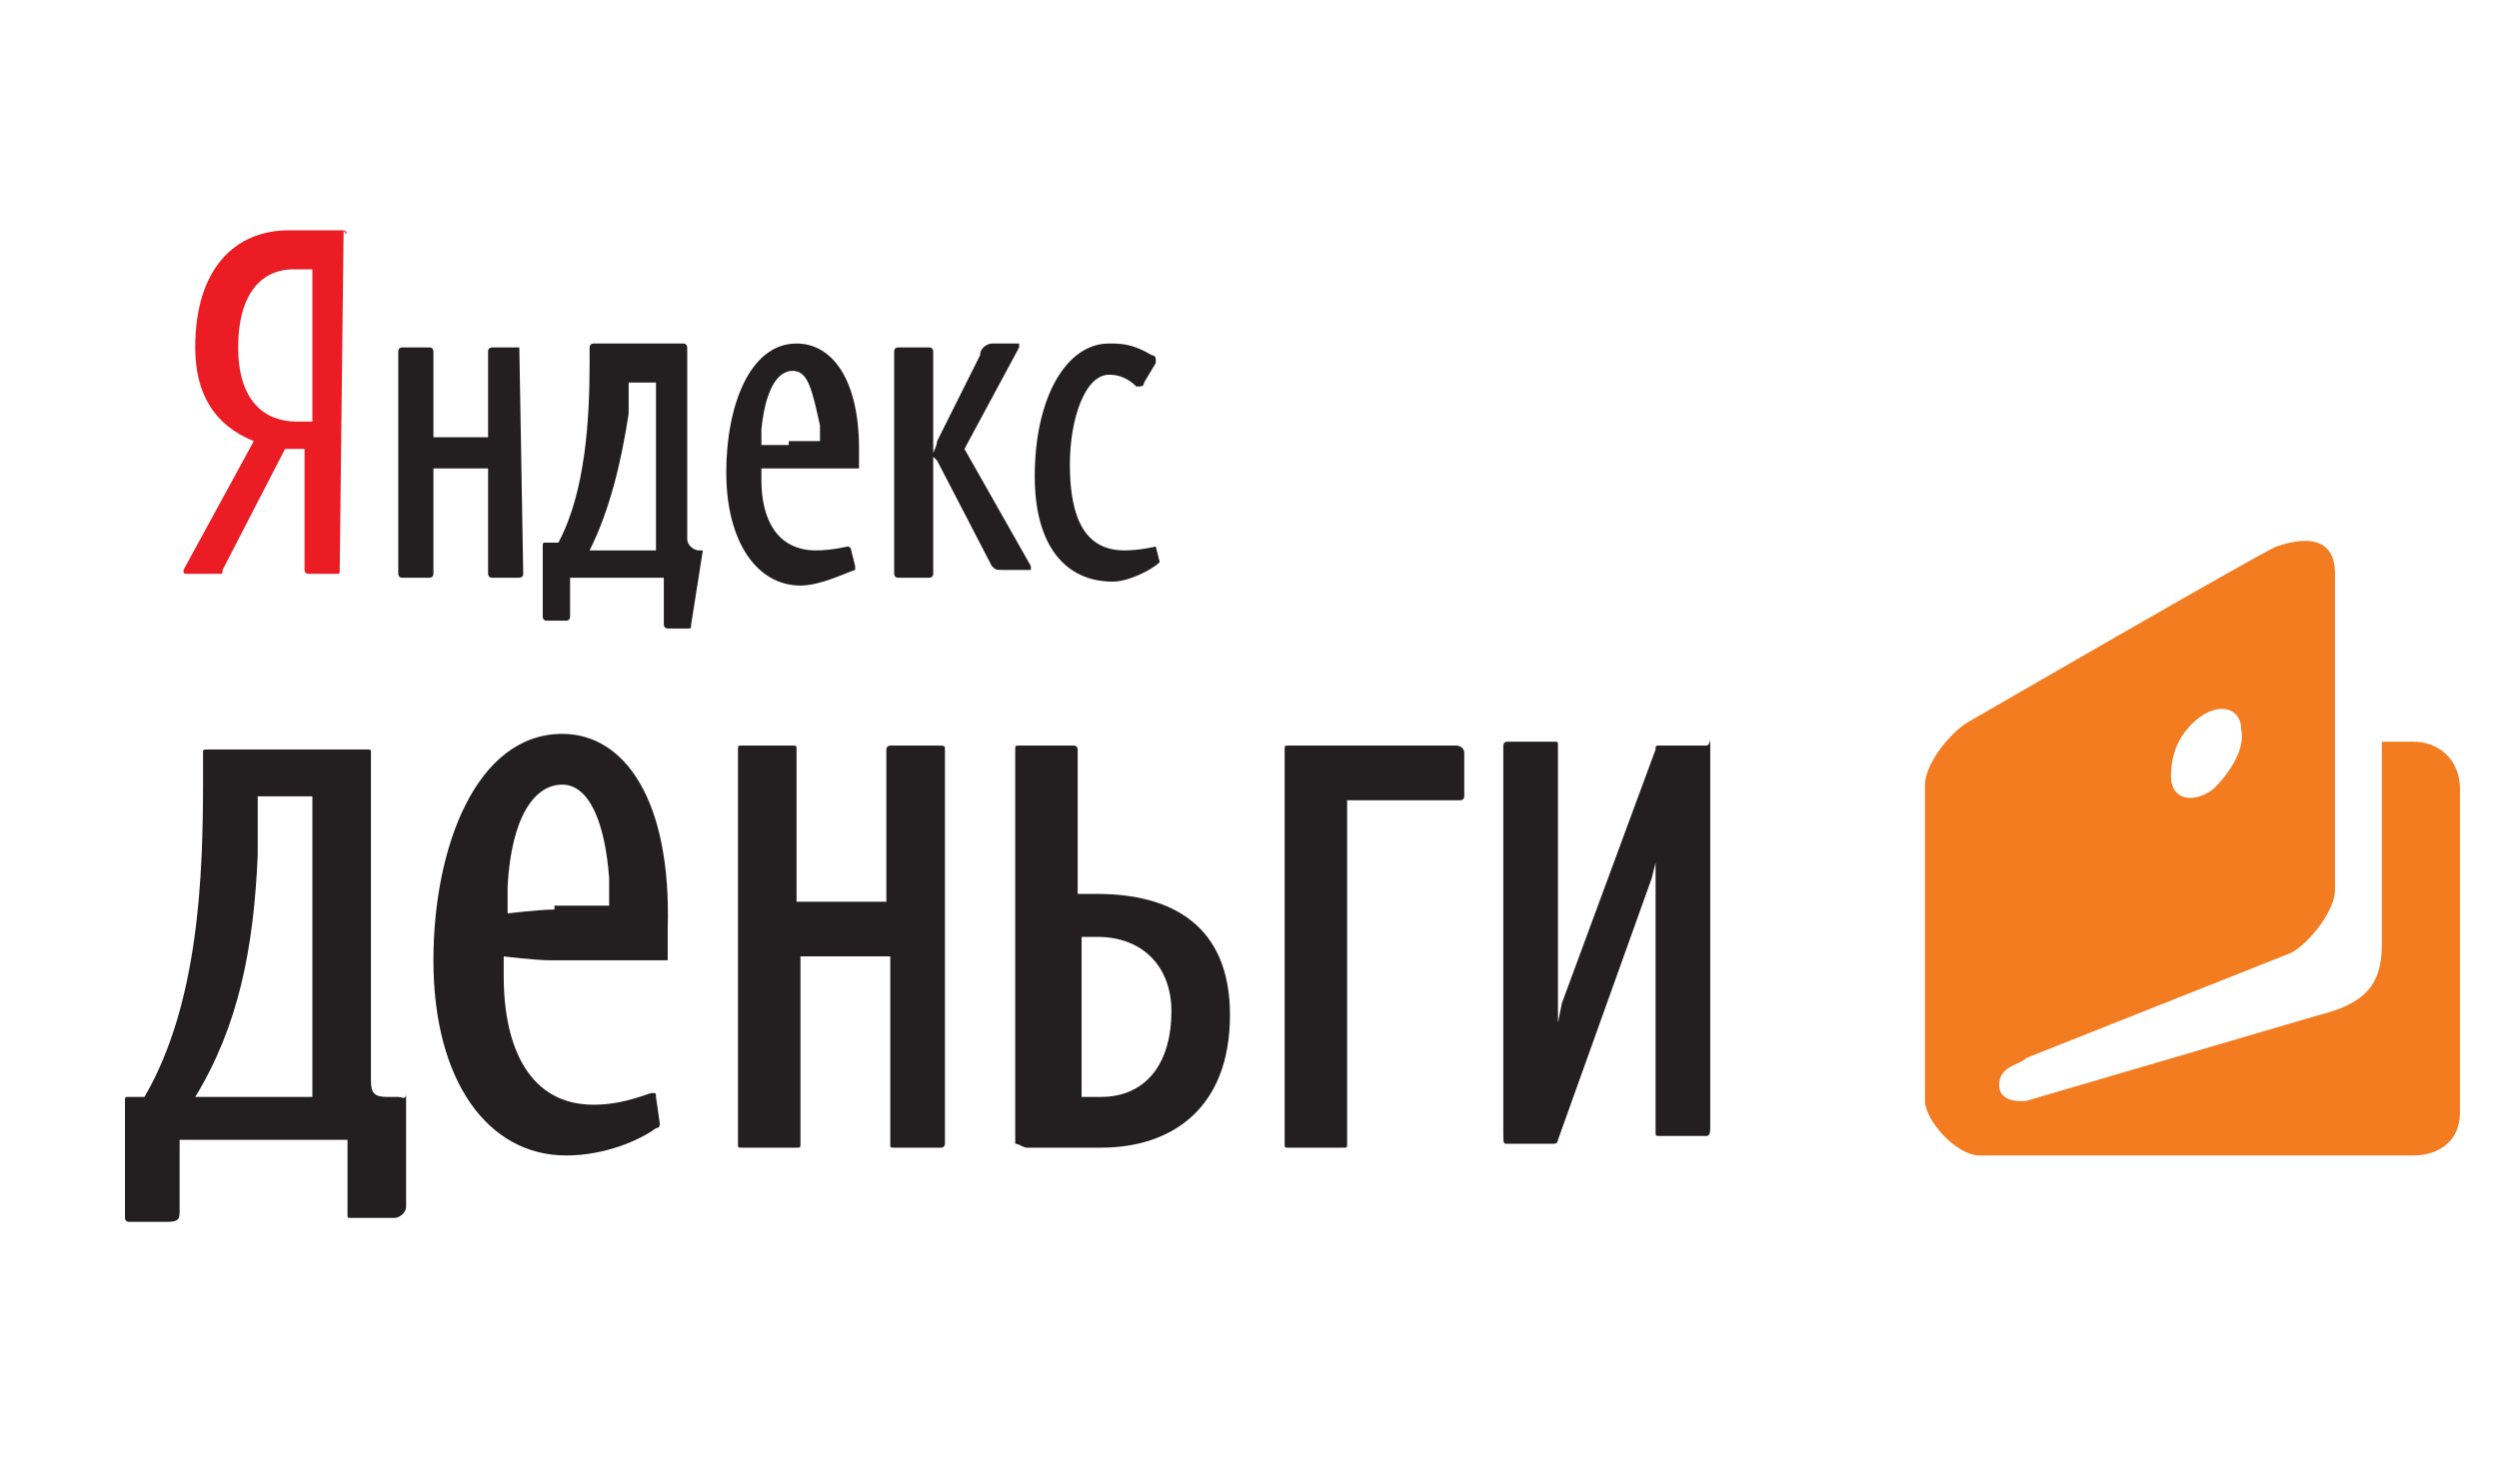
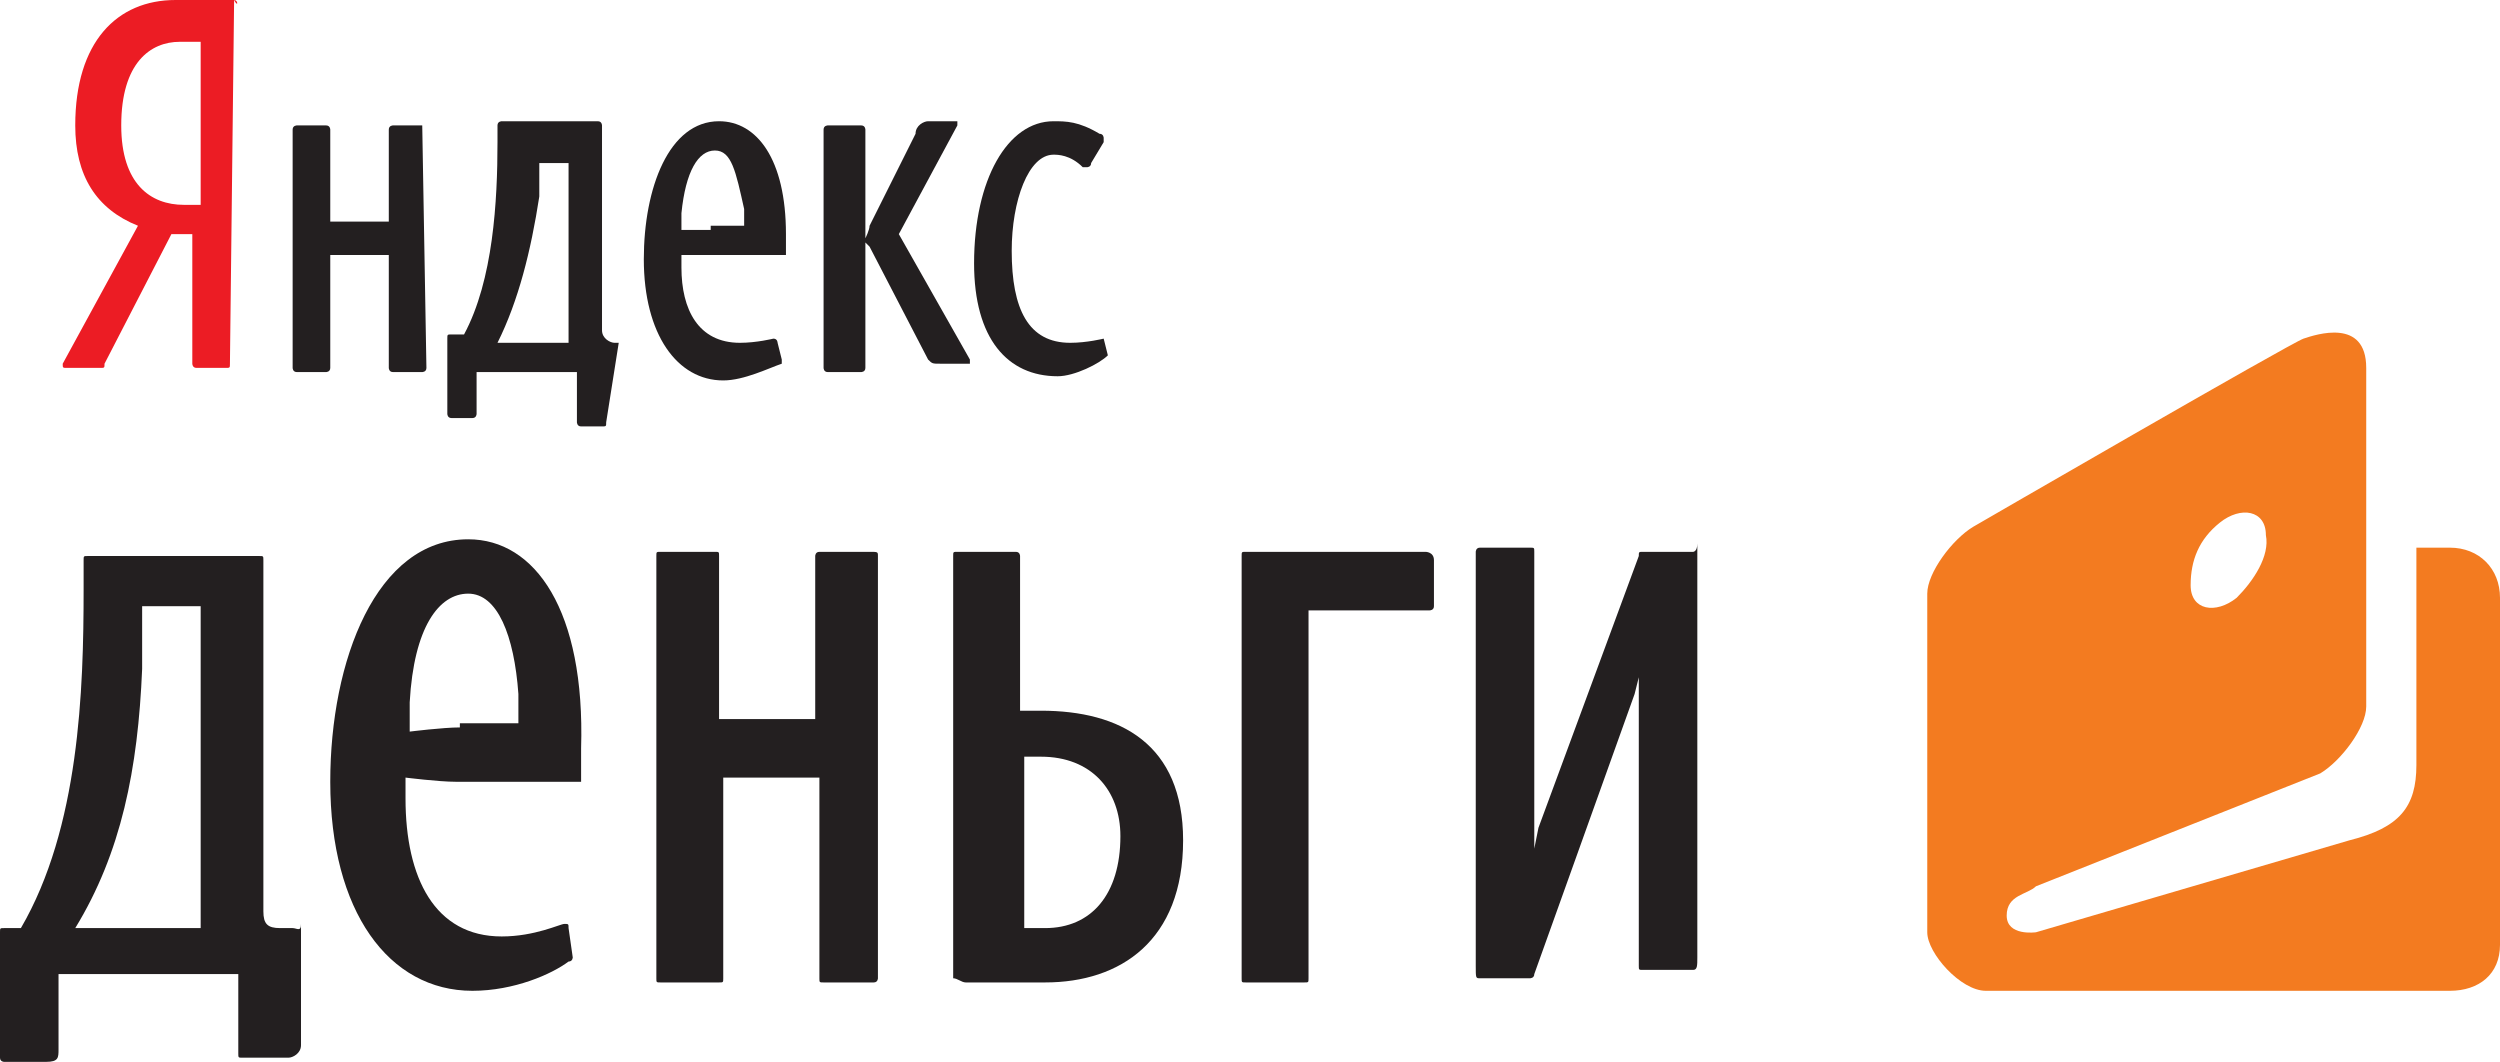
- <svg xmlns="http://www.w3.org/2000/svg" xmlns:xlink="http://www.w3.org/1999/xlink" version="1.1" id="Layer_1" x="0px" y="0px" viewBox="-67 82 64 38" enable-background="new -67 82 64 38" xml:space="preserve">
-   <path fill="#EC1C24" d="M-58.2,87.9h-1.4c-1.4,0-2.4,1-2.4,3c0,1.2,0.5,2,1.5,2.4l-1.8,3.3c0,0.1,0,0.1,0.1,0.1h0.8  c0.1,0,0.1,0,0.1-0.1l1.6-3.1h0.5v3.1c0,0,0,0.1,0.1,0.1h0.7c0.1,0,0.1,0,0.1-0.1L-58.2,87.9C-58.1,88.1-58.1,87.9-58.2,87.9   M-58.9,92.8h-0.5c-0.8,0-1.5-0.5-1.5-1.9c0-1.5,0.7-2,1.4-2h0.5v3.9H-58.9z" />
-   <path fill="#231F20" d="M-53.7,90.9h-0.7c0,0-0.1,0-0.1,0.1v2.2h-1.4v-2.2c0,0,0-0.1-0.1-0.1h-0.7c0,0-0.1,0-0.1,0.1v5.7  c0,0,0,0.1,0.1,0.1h0.7c0,0,0.1,0,0.1-0.1v-2.7h1.4v2.7c0,0,0,0.1,0.1,0.1h0.7c0,0,0.1,0,0.1-0.1L-53.7,90.9L-53.7,90.9" />
-   <path fill="#231F20" d="M-37.3,96.4l-0.1-0.4l0,0c0,0-0.4,0.1-0.8,0.1c-1,0-1.4-0.8-1.4-2.2c0-1.2,0.4-2.3,1-2.3  c0.1,0,0.4,0,0.7,0.3c0,0,0,0,0.1,0c0,0,0.1,0,0.1-0.1l0.3-0.5v-0.1c0,0,0-0.1-0.1-0.1c-0.5-0.3-0.8-0.3-1.1-0.3  c-1.1,0-1.9,1.4-1.9,3.4c0,1.8,0.8,2.7,2,2.7C-38.1,96.9-37.5,96.6-37.3,96.4C-37.3,96.5-37.3,96.5-37.3,96.4" />
-   <path fill="#231F20" d="M-42.3,93.5l1.4-2.6v-0.1h-0.7c-0.1,0-0.3,0.1-0.3,0.3l-1.1,2.2c0,0.1-0.1,0.3-0.1,0.3v-2.6  c0,0,0-0.1-0.1-0.1h-0.8c0,0-0.1,0-0.1,0.1v5.7c0,0,0,0.1,0.1,0.1h0.8c0,0,0.1,0,0.1-0.1v-3c0,0,0,0,0.1,0.1l1.4,2.7  c0.1,0.1,0.1,0.1,0.3,0.1h0.7c0,0,0,0,0-0.1L-42.3,93.5" />
-   <path fill="#231F20" d="M-49,96.1h-0.1c-0.1,0-0.3-0.1-0.3-0.3v-4.9c0,0,0-0.1-0.1-0.1h-2.3c0,0-0.1,0-0.1,0.1v0.4  c0,1.4-0.1,3.3-0.8,4.6H-53c-0.1,0-0.1,0-0.1,0.1c0,0,0,1.4,0,1.8c0,0,0,0.1,0.1,0.1h0.5c0.1,0,0.1-0.1,0.1-0.1v-1h2.4V98  c0,0,0,0.1,0.1,0.1h0.5c0.1,0,0.1,0,0.1-0.1L-49,96.1L-49,96.1 M-50.3,96.1h-1.6c0.5-1,0.8-2.2,1-3.5c0-0.3,0-0.7,0-0.8h0.7V96.1z" />
-   <path fill="#231F20" d="M-46.6,90.8c-1.2,0-1.8,1.6-1.8,3.3c0,1.8,0.8,2.9,1.9,2.9c0.5,0,1.1-0.3,1.4-0.4c0,0,0,0,0-0.1l-0.1-0.4  c0,0,0-0.1-0.1-0.1c0,0-0.4,0.1-0.8,0.1c-1,0-1.4-0.8-1.4-1.8c0-0.1,0-0.3,0-0.3s0.4,0,0.7,0h1.8v-0.5C-45,91.7-45.7,90.8-46.6,90.8   M-46.8,93.4c-0.3,0-0.7,0-0.7,0s0-0.1,0-0.4c0.1-1,0.4-1.5,0.8-1.5c0.4,0,0.5,0.5,0.7,1.4c0,0.1,0,0.4,0,0.4h-0.8V93.4z" />
-   <path fill="#231F20" d="M-40.7,111.4h1.9c1.8,0,3.3-1,3.3-3.4c0-2.3-1.5-3.1-3.4-3.1c-0.3,0-0.5,0-0.5,0v-3.7c0,0,0-0.1-0.1-0.1  h-1.4c-0.1,0-0.1,0-0.1,0.1v10.1C-40.9,111.3-40.8,111.4-40.7,111.4 M-39.3,106h0.4c1.2,0,1.9,0.8,1.9,1.9c0,1.4-0.7,2.2-1.8,2.2  h-0.5V106L-39.3,106z" />
-   <g>
-     <g>
-       <g>
-         <defs>
-           <rect id="SVGID_1_" x="-63.9" y="87.9" width="59.9" height="25.4" />
-         </defs>
-         <clipPath id="SVGID_2_">
-           <use xlink:href="#SVGID_1_" overflow="visible" />
-         </clipPath>
-         <path clip-path="url(#SVGID_2_)" fill="#231F20" d="M-43,101.1h-1.2c-0.1,0-0.1,0.1-0.1,0.1v3.9h-2.3v-3.9c0-0.1,0-0.1-0.1-0.1     H-48c-0.1,0-0.1,0-0.1,0.1v10.1c0,0.1,0,0.1,0.1,0.1h1.4c0.1,0,0.1,0,0.1-0.1v-4.8h2.3v4.8c0,0.1,0,0.1,0.1,0.1h1.2     c0.1,0,0.1-0.1,0.1-0.1v-10.1C-42.8,101.1-42.8,101.1-43,101.1" />
-       </g>
-     </g>
-     <g>
-       <g>
-         <defs>
-           <rect id="SVGID_3_" x="-63.9" y="87.9" width="59.9" height="25.4" />
-         </defs>
-         <clipPath id="SVGID_4_">
-           <use xlink:href="#SVGID_3_" overflow="visible" />
-         </clipPath>
-         <path clip-path="url(#SVGID_4_)" fill="#231F20" d="M-56.8,110.1h-0.3c-0.3,0-0.4-0.1-0.4-0.4v-8.4c0-0.1,0-0.1-0.1-0.1h-4.1     c-0.1,0-0.1,0-0.1,0.1v0.7c0,2.4-0.1,5.7-1.5,8.1h-0.4c-0.1,0-0.1,0-0.1,0.1c0,0,0,2.4,0,3c0,0.1,0.1,0.1,0.1,0.1h1     c0.3,0,0.3-0.1,0.3-0.3v-1.8h4.3v1.9c0,0.1,0,0.1,0.1,0.1h1.1c0.1,0,0.3-0.1,0.3-0.3v-2.9C-56.6,110.2-56.7,110.1-56.8,110.1      M-59,110.1h-3c1.1-1.8,1.5-3.8,1.6-6.2c0-0.5,0-1.1,0-1.5h1.4V110.1L-59,110.1z" />
-       </g>
-     </g>
+ <svg xmlns="http://www.w3.org/2000/svg" xmlns:xlink="http://www.w3.org/1999/xlink" width="59.8" height="25.4" enable-background="new -67 82 64 38" version="1.1" viewBox="-67 82 59.8 25.4" xml:space="preserve">
+   <path d="m-61.4 82h-1.4c-1.4 0-2.4 1-2.4 3 0 1.2 0.5 2 1.5 2.4l-1.8 3.3c0 0.1 0 0.1 0.1 0.1h0.8c0.1 0 0.1 0 0.1-0.1l1.6-3.1h0.5v3.1s0 0.1 0.1 0.1h0.7c0.1 0 0.1 0 0.1-0.1l0.1-8.7c0.1 0.2 0.1 0 0 0m-0.7 4.9h-0.5c-0.8 0-1.5-0.5-1.5-1.9 0-1.5 0.7-2 1.4-2h0.5v3.9z" fill="#ec1c24" />
+   <path d="m-56.9 85h-0.7s-0.1 0-0.1 0.1v2.2h-1.4v-2.2s0-0.1-0.1-0.1h-0.7s-0.1 0-0.1 0.1v5.7s0 0.1 0.1 0.1h0.7s0.1 0 0.1-0.1v-2.7h1.4v2.7s0 0.1 0.1 0.1h0.7s0.1 0 0.1-0.1l-0.1-5.8" fill="#231f20" />
+   <path d="m-40.5 90.5-0.1-0.4s-0.4 0.1-0.8 0.1c-1 0-1.4-0.8-1.4-2.2 0-1.2 0.4-2.3 1-2.3 0.1 0 0.4 0 0.7 0.3h0.1s0.1 0 0.1-0.1l0.3-0.5v-0.1s0-0.1-0.1-0.1c-0.5-0.3-0.8-0.3-1.1-0.3-1.1 0-1.9 1.4-1.9 3.4 0 1.8 0.8 2.7 2 2.7 0.4 0 1-0.3 1.2-0.5v0" fill="#231f20" />
+   <path d="m-45.5 87.6 1.4-2.6v-0.1h-0.7c-0.1 0-0.3 0.1-0.3 0.3l-1.1 2.2c0 0.1-0.1 0.3-0.1 0.3v-2.6s0-0.1-0.1-0.1h-0.8s-0.1 0-0.1 0.1v5.7s0 0.1 0.1 0.1h0.8s0.1 0 0.1-0.1v-3l0.1 0.1 1.4 2.7c0.1 0.1 0.1 0.1 0.3 0.1h0.7v-0.1l-1.7-3" fill="#231f20" />
+   <path d="m-52.2 90.2h-0.1c-0.1 0-0.3-0.1-0.3-0.3v-4.9s0-0.1-0.1-0.1h-2.3s-0.1 0-0.1 0.1v0.4c0 1.4-0.1 3.3-0.8 4.6h-0.3c-0.1 0-0.1 0-0.1 0.1v1.8s0 0.1 0.1 0.1h0.5c0.1 0 0.1-0.1 0.1-0.1v-1h2.4v1.2s0 0.1 0.1 0.1h0.5c0.1 0 0.1 0 0.1-0.1l0.3-1.9m-1.3 0h-1.6c0.5-1 0.8-2.2 1-3.5v-0.8h0.7v4.3z" fill="#231f20" />
+   <path d="m-49.8 84.9c-1.2 0-1.8 1.6-1.8 3.3 0 1.8 0.8 2.9 1.9 2.9 0.5 0 1.1-0.3 1.4-0.4v-0.1l-0.1-0.4s0-0.1-0.1-0.1c0 0-0.4 0.1-0.8 0.1-1 0-1.4-0.8-1.4-1.8v-0.3h0.7 1.8v-0.5c0-1.8-0.7-2.7-1.6-2.7m-0.2 2.6h-0.7v-0.4c0.1-1 0.4-1.5 0.8-1.5s0.5 0.5 0.7 1.4v0.4h-0.8z" fill="#231f20" />
+   <path d="m-43.9 105.5h1.9c1.8 0 3.3-1 3.3-3.4 0-2.3-1.5-3.1-3.4-3.1h-0.5v-3.7s0-0.1-0.1-0.1h-1.4c-0.1 0-0.1 0-0.1 0.1v10.1c0.1 0 0.2 0.1 0.3 0.1m1.4-5.4h0.4c1.2 0 1.9 0.8 1.9 1.9 0 1.4-0.7 2.2-1.8 2.2h-0.5z" fill="#231f20" />
+   <g transform="translate(-3.2,-5.9)">
+     <defs>
+       <rect id="d" x="-63.9" y="87.9" width="59.9" height="25.4" />
+     </defs>
+     <clipPath id="c">
+       <use width="100%" height="100%" overflow="visible" xlink:href="#d" />
+     </clipPath>
+     <path d="m-43 101.1h-1.2c-0.1 0-0.1 0.1-0.1 0.1v3.9h-2.3v-3.9c0-0.1 0-0.1-0.1-0.1h-1.3c-0.1 0-0.1 0-0.1 0.1v10.1c0 0.1 0 0.1 0.1 0.1h1.4c0.1 0 0.1 0 0.1-0.1v-4.8h2.3v4.8c0 0.1 0 0.1 0.1 0.1h1.2c0.1 0 0.1-0.1 0.1-0.1v-10.1c0-0.1 0-0.1-0.2-0.1" clip-path="url(#c)" fill="#231f20" />
+     <defs>
+       <rect id="b" x="-63.9" y="87.9" width="59.9" height="25.4" />
+     </defs>
+     <clipPath id="a">
+       <use width="100%" height="100%" overflow="visible" xlink:href="#b" />
+     </clipPath>
+     <path d="m-56.8 110.1h-0.3c-0.3 0-0.4-0.1-0.4-0.4v-8.4c0-0.1 0-0.1-0.1-0.1h-4.1c-0.1 0-0.1 0-0.1 0.1v0.7c0 2.4-0.1 5.7-1.5 8.1h-0.4c-0.1 0-0.1 0-0.1 0.1v3c0 0.1 0.1 0.1 0.1 0.1h1c0.3 0 0.3-0.1 0.3-0.3v-1.8h4.3v1.9c0 0.1 0 0.1 0.1 0.1h1.1c0.1 0 0.3-0.1 0.3-0.3v-2.9c0 0.2-0.1 0.1-0.2 0.1m-2.2 0h-3c1.1-1.8 1.5-3.8 1.6-6.2v-1.5h1.4z" clip-path="url(#a)" fill="#231f20" />
  </g>
-   <path fill="#231F20" d="M-52.6,100.8c-2.2,0-3.3,2.9-3.3,5.8c0,3.1,1.4,5,3.4,5c1,0,1.9-0.4,2.3-0.7c0.1,0,0.1-0.1,0.1-0.1l-0.1-0.7  c0-0.1,0-0.1-0.1-0.1c-0.1,0-0.7,0.3-1.5,0.3c-1.6,0-2.3-1.4-2.3-3.3c0-0.3,0-0.5,0-0.5s0.8,0.1,1.2,0.1h3v-0.8  C-49.8,102.5-51,100.8-52.6,100.8 M-52.8,105.3c-0.4,0-1.2,0.1-1.2,0.1s0-0.3,0-0.7c0.1-1.8,0.7-2.6,1.4-2.6s1.1,1,1.2,2.4  c0,0.3,0,0.7,0,0.7H-52.8L-52.8,105.3z" />
-   <path fill="#231F20" d="M-29.7,101.1H-34c-0.1,0-0.1,0-0.1,0.1v10.1c0,0.1,0,0.1,0.1,0.1h1.4c0.1,0,0.1,0,0.1-0.1v-8.8h2.9  c0,0,0.1,0,0.1-0.1c0-0.1,0-1.1,0-1.1C-29.5,101.1-29.7,101.1-29.7,101.1" />
-   <path fill="#231F20" d="M-23.3,101.1h-1.2c-0.1,0-0.1,0-0.1,0.1l-2.4,6.5l-0.1,0.5v-7.1c0-0.1,0-0.1-0.1-0.1h-1.2  c-0.1,0-0.1,0.1-0.1,0.1v9.9c0,0.3,0,0.3,0.1,0.3h1.2c0,0,0.1,0,0.1-0.1l2.4-6.7l0.1-0.4v6.9c0,0.1,0,0.1,0.1,0.1h1.2  c0.1,0,0.1-0.1,0.1-0.3v-9.9C-23.2,101.1-23.3,101.1-23.3,101.1" />
-   <path fill="#F37B20" d="M-5.2,101H-6v5.2c0,1-0.4,1.5-1.6,1.8l-7.5,2.2c0,0-0.7,0.1-0.7-0.4s0.5-0.5,0.7-0.7l0,0l6.8-2.7  c0.5-0.3,1.1-1.1,1.1-1.6v-8.1c0-1.2-1.2-0.8-1.5-0.7c-0.3,0.1-7.9,4.5-7.9,4.5c-0.5,0.3-1.1,1.1-1.1,1.6v8.1c0,0.5,0.8,1.4,1.4,1.4  l0,0h11.1c0.7,0,1.2-0.4,1.2-1.1v-8.3C-4,101.5-4.5,101-5.2,101 M-10.7,100.4c0.5-0.4,1.1-0.3,1.1,0.3c0.1,0.5-0.3,1.1-0.7,1.5  c-0.5,0.4-1.1,0.3-1.1-0.3S-11.2,100.8-10.7,100.4z" />
+   <path d="m-55.8 94.9c-2.2 0-3.3 2.9-3.3 5.8 0 3.1 1.4 5 3.4 5 1 0 1.9-0.4 2.3-0.7 0.1 0 0.1-0.1 0.1-0.1l-0.1-0.7c0-0.1 0-0.1-0.1-0.1s-0.7 0.3-1.5 0.3c-1.6 0-2.3-1.4-2.3-3.3v-0.5s0.8 0.1 1.2 0.1h3v-0.8c0.1-3.3-1.1-5-2.7-5m-0.2 4.5c-0.4 0-1.2 0.1-1.2 0.1v-0.7c0.1-1.8 0.7-2.6 1.4-2.6s1.1 1 1.2 2.4v0.7h-1.4z" fill="#231f20" />
+   <path d="m-32.9 95.2h-4.3c-0.1 0-0.1 0-0.1 0.1v10.1c0 0.1 0 0.1 0.1 0.1h1.4c0.1 0 0.1 0 0.1-0.1v-8.8h2.9s0.1 0 0.1-0.1v-1.1c0-0.2-0.2-0.2-0.2-0.2" fill="#231f20" />
+   <path d="m-26.5 95.2h-1.2c-0.1 0-0.1 0-0.1 0.1l-2.4 6.5-0.1 0.5v-7.1c0-0.1 0-0.1-0.1-0.1h-1.2c-0.1 0-0.1 0.1-0.1 0.1v9.9c0 0.3 0 0.3 0.1 0.3h1.2s0.1 0 0.1-0.1l2.4-6.7 0.1-0.4v6.9c0 0.1 0 0.1 0.1 0.1h1.2c0.1 0 0.1-0.1 0.1-0.3v-9.9c0 0.2-0.1 0.2-0.1 0.2" fill="#231f20" />
+   <path d="m-8.4 95.1h-0.8v5.2c0 1-0.4 1.5-1.6 1.8l-7.5 2.2s-0.7 0.1-0.7-0.4 0.5-0.5 0.7-0.7l6.8-2.7c0.5-0.3 1.1-1.1 1.1-1.6v-8.1c0-1.2-1.2-0.8-1.5-0.7s-7.9 4.5-7.9 4.5c-0.5 0.3-1.1 1.1-1.1 1.6v8.1c0 0.5 0.8 1.4 1.4 1.4h11.1c0.7 0 1.2-0.4 1.2-1.1v-8.3c0-0.7-0.5-1.2-1.2-1.2m-5.5-0.6c0.5-0.4 1.1-0.3 1.1 0.3 0.1 0.5-0.3 1.1-0.7 1.5-0.5 0.4-1.1 0.3-1.1-0.3s0.2-1.1 0.7-1.5z" fill="#f37b20" />
</svg>
